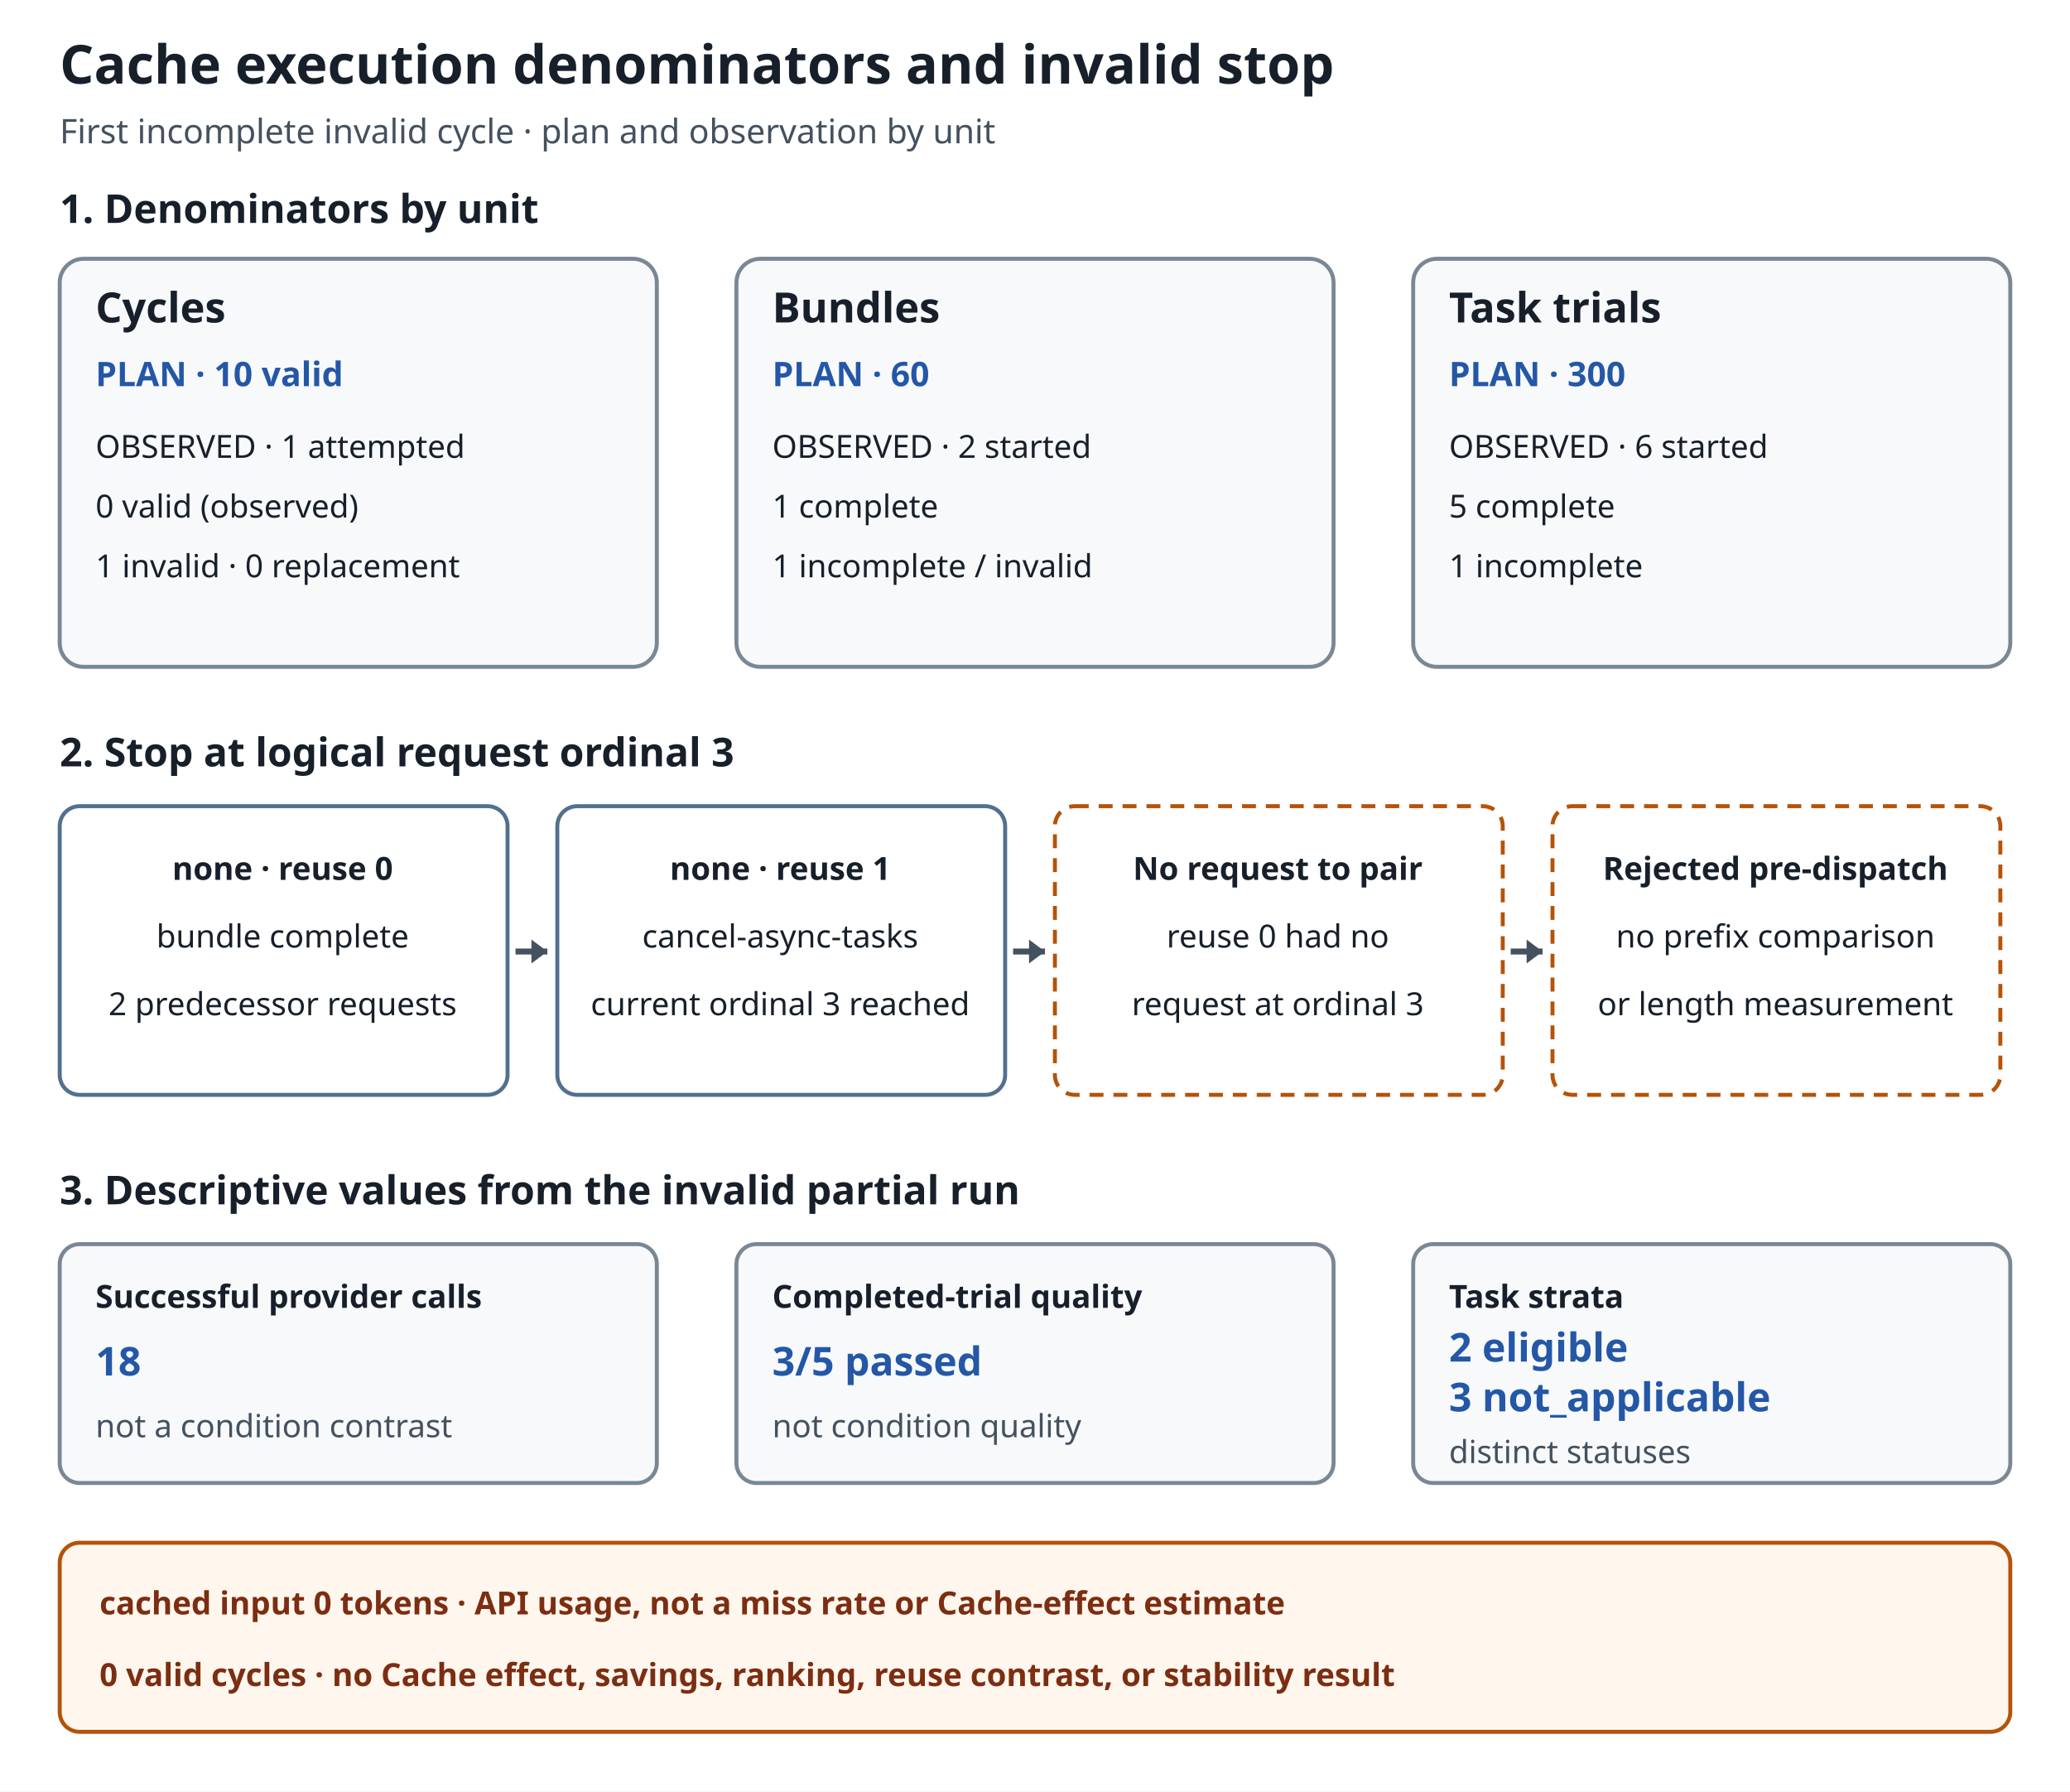
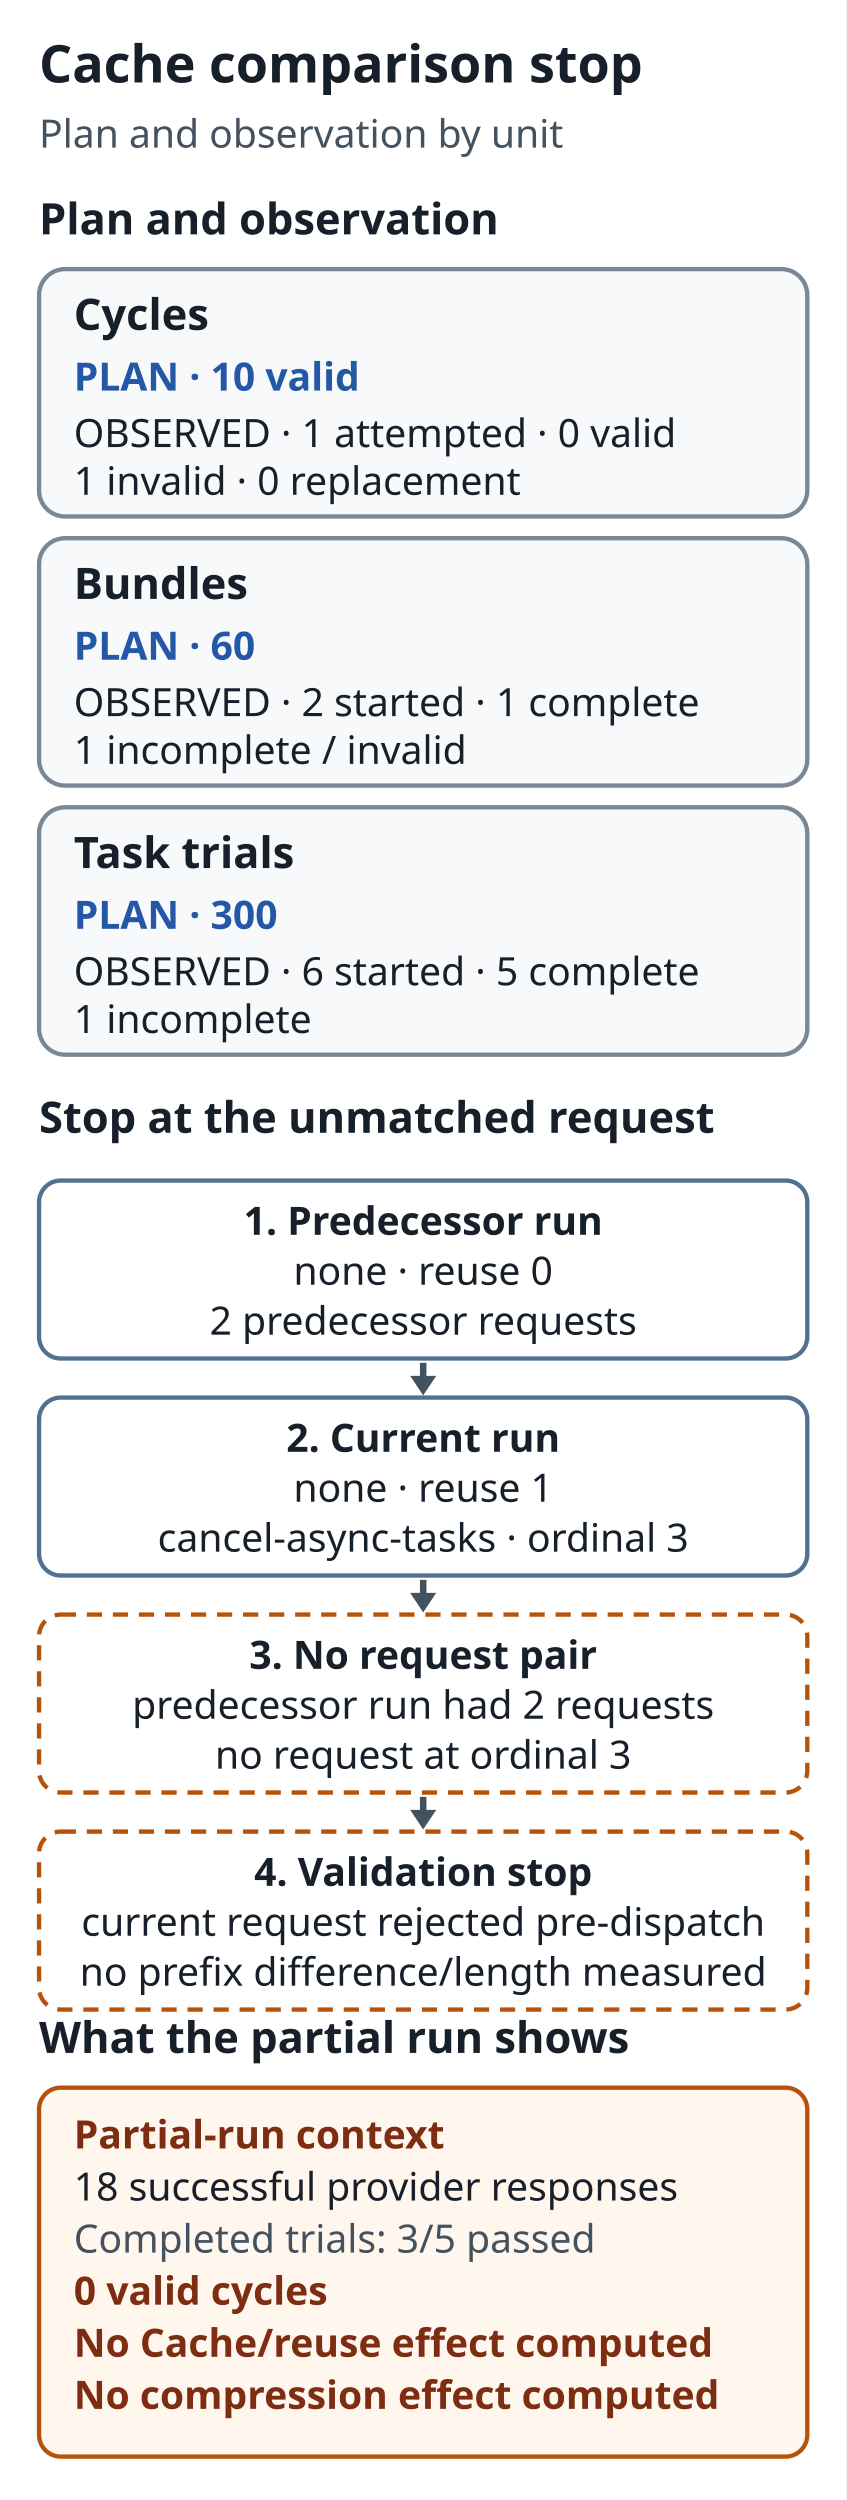
- <svg xmlns="http://www.w3.org/2000/svg" width="1040" height="900" viewBox="0 0 1040 900" role="img" aria-labelledby="title desc">
-   <rect width="1040" height="900" fill="#ffffff" />
+ <svg xmlns="http://www.w3.org/2000/svg" width="390" height="1152" viewBox="0 0 390 1152" role="img" aria-labelledby="title desc">
+   <rect width="390" height="1152" fill="#ffffff" />
  <g font-family="sans-serif" font-variant-numeric="tabular-nums">
-     <text x="30" y="42" font-size="27" font-weight="700" fill="#17202a">Cache execution denominators and invalid stop</text>
-     <text x="30" y="72" font-size="17" font-weight="400" fill="#44515f">First incomplete invalid cycle · plan and observation by unit</text>
-     <text x="30" y="112" font-size="20" font-weight="700" fill="#17202a">1. Denominators by unit</text>
-     <rect x="30" y="130" width="300" height="205" rx="12" fill="#f7f9fb" stroke="#7a8794" stroke-width="2" />
-     <text x="48" y="162" font-size="21" font-weight="700" fill="#17202a">Cycles</text>
-     <text x="48" y="194" font-size="17" font-weight="700" fill="#2457a6">PLAN · 10 valid</text>
-     <text x="48" y="230" font-size="16" font-weight="400" fill="#17202a">OBSERVED · 1 attempted</text>
-     <text x="48" y="260" font-size="16" font-weight="400" fill="#17202a">0 valid (observed)</text>
-     <text x="48" y="290" font-size="16" font-weight="400" fill="#17202a">1 invalid · 0 replacement</text>
-     <rect x="370" y="130" width="300" height="205" rx="12" fill="#f7f9fb" stroke="#7a8794" stroke-width="2" />
-     <text x="388" y="162" font-size="21" font-weight="700" fill="#17202a">Bundles</text>
-     <text x="388" y="194" font-size="17" font-weight="700" fill="#2457a6">PLAN · 60</text>
-     <text x="388" y="230" font-size="16" font-weight="400" fill="#17202a">OBSERVED · 2 started</text>
-     <text x="388" y="260" font-size="16" font-weight="400" fill="#17202a">1 complete</text>
-     <text x="388" y="290" font-size="16" font-weight="400" fill="#17202a">1 incomplete / invalid</text>
-     <rect x="710" y="130" width="300" height="205" rx="12" fill="#f7f9fb" stroke="#7a8794" stroke-width="2" />
-     <text x="728" y="162" font-size="21" font-weight="700" fill="#17202a">Task trials</text>
-     <text x="728" y="194" font-size="17" font-weight="700" fill="#2457a6">PLAN · 300</text>
-     <text x="728" y="230" font-size="16" font-weight="400" fill="#17202a">OBSERVED · 6 started</text>
-     <text x="728" y="260" font-size="16" font-weight="400" fill="#17202a">5 complete</text>
-     <text x="728" y="290" font-size="16" font-weight="400" fill="#17202a">1 incomplete</text>
-     <text x="30" y="385" font-size="20" font-weight="700" fill="#17202a">2. Stop at logical request ordinal 3</text>
-     <rect x="30" y="405" width="225" height="145" rx="10" fill="#ffffff" stroke="#52708f" stroke-width="2" />
-     <text x="142" y="442" font-size="16" font-weight="700" fill="#17202a" text-anchor="middle">none · reuse 0</text>
-     <text x="142" y="476" font-size="16" font-weight="400" fill="#17202a" text-anchor="middle">bundle complete</text>
-     <text x="142" y="510" font-size="16" font-weight="400" fill="#17202a" text-anchor="middle">2 predecessor requests</text>
-     <path d="M259,478 H275" stroke="#44515f" stroke-width="3" />
-     <path d="M275,478 l-8,-6 v12 z" fill="#44515f" />
-     <rect x="280" y="405" width="225" height="145" rx="10" fill="#ffffff" stroke="#52708f" stroke-width="2" />
-     <text x="392" y="442" font-size="16" font-weight="700" fill="#17202a" text-anchor="middle">none · reuse 1</text>
-     <text x="392" y="476" font-size="16" font-weight="400" fill="#17202a" text-anchor="middle">cancel-async-tasks</text>
-     <text x="392" y="510" font-size="16" font-weight="400" fill="#17202a" text-anchor="middle">current ordinal 3 reached</text>
-     <path d="M509,478 H525" stroke="#44515f" stroke-width="3" />
-     <path d="M525,478 l-8,-6 v12 z" fill="#44515f" />
-     <rect x="530" y="405" width="225" height="145" rx="10" fill="#ffffff" stroke="#b45309" stroke-width="2" stroke-dasharray="7 5" />
-     <text x="642" y="442" font-size="16" font-weight="700" fill="#17202a" text-anchor="middle">No request to pair</text>
-     <text x="642" y="476" font-size="16" font-weight="400" fill="#17202a" text-anchor="middle">reuse 0 had no</text>
-     <text x="642" y="510" font-size="16" font-weight="400" fill="#17202a" text-anchor="middle">request at ordinal 3</text>
-     <path d="M759,478 H775" stroke="#44515f" stroke-width="3" />
-     <path d="M775,478 l-8,-6 v12 z" fill="#44515f" />
-     <rect x="780" y="405" width="225" height="145" rx="10" fill="#ffffff" stroke="#b45309" stroke-width="2" stroke-dasharray="7 5" />
-     <text x="892" y="442" font-size="16" font-weight="700" fill="#17202a" text-anchor="middle">Rejected pre-dispatch</text>
-     <text x="892" y="476" font-size="16" font-weight="400" fill="#17202a" text-anchor="middle">no prefix comparison</text>
-     <text x="892" y="510" font-size="16" font-weight="400" fill="#17202a" text-anchor="middle">or length measurement</text>
-     <text x="30" y="605" font-size="20" font-weight="700" fill="#17202a">3. Descriptive values from the invalid partial run</text>
-     <rect x="30" y="625" width="300" height="120" rx="10" fill="#f7f9fb" stroke="#7a8794" stroke-width="2" />
-     <text x="48" y="657" font-size="16" font-weight="700" fill="#17202a">Successful provider calls</text>
-     <text x="48" y="691" font-size="20" font-weight="700" fill="#2457a6">18</text>
-     <text x="48" y="722" font-size="16" font-weight="400" fill="#44515f">not a condition contrast</text>
-     <rect x="370" y="625" width="300" height="120" rx="10" fill="#f7f9fb" stroke="#7a8794" stroke-width="2" />
-     <text x="388" y="657" font-size="16" font-weight="700" fill="#17202a">Completed-trial quality</text>
-     <text x="388" y="691" font-size="20" font-weight="700" fill="#2457a6">3/5 passed</text>
-     <text x="388" y="722" font-size="16" font-weight="400" fill="#44515f">not condition quality</text>
-     <rect x="710" y="625" width="300" height="120" rx="10" fill="#f7f9fb" stroke="#7a8794" stroke-width="2" />
-     <text x="728" y="657" font-size="16" font-weight="700" fill="#17202a">Task strata</text>
-     <text x="728" y="684" font-size="20" font-weight="700" fill="#2457a6">2 eligible</text>
-     <text x="728" y="709" font-size="20" font-weight="700" fill="#2457a6">3 not_applicable</text>
-     <text x="728" y="735" font-size="16" font-weight="400" fill="#44515f">distinct statuses</text>
-     <rect x="30" y="775" width="980" height="95" rx="10" fill="#fff7ed" stroke="#b45309" stroke-width="2" />
-     <text x="50" y="811" font-size="16" font-weight="700" fill="#7c2d12">cached input 0 tokens · API usage, not a miss rate or Cache-effect estimate</text>
-     <text x="50" y="847" font-size="16" font-weight="700" fill="#7c2d12">0 valid cycles · no Cache effect, savings, ranking, reuse contrast, or stability result</text>
+     <text x="18" y="38" font-size="24" font-weight="700" fill="#17202a">Cache comparison stop</text>
+     <text x="18" y="68" font-size="18" font-weight="400" fill="#44515f">Plan and observation by unit</text>
+     <text x="18" y="108" font-size="20" font-weight="700" fill="#17202a">Plan and observation</text>
+     <rect x="18" y="124" width="354" height="114" rx="12" fill="#f7f9fb" stroke="#7a8794" stroke-width="2" />
+     <text x="34" y="152" font-size="20" font-weight="700" fill="#17202a">Cycles</text>
+     <text x="34" y="180" font-size="18" font-weight="700" fill="#2457a6">PLAN · 10 valid</text>
+     <text x="34" y="206" font-size="18" font-weight="400" fill="#17202a">OBSERVED · 1 attempted · 0 valid</text>
+     <text x="34" y="228" font-size="18" font-weight="400" fill="#17202a">1 invalid · 0 replacement</text>
+     <rect x="18" y="248" width="354" height="114" rx="12" fill="#f7f9fb" stroke="#7a8794" stroke-width="2" />
+     <text x="34" y="276" font-size="20" font-weight="700" fill="#17202a">Bundles</text>
+     <text x="34" y="304" font-size="18" font-weight="700" fill="#2457a6">PLAN · 60</text>
+     <text x="34" y="330" font-size="18" font-weight="400" fill="#17202a">OBSERVED · 2 started · 1 complete</text>
+     <text x="34" y="352" font-size="18" font-weight="400" fill="#17202a">1 incomplete / invalid</text>
+     <rect x="18" y="372" width="354" height="114" rx="12" fill="#f7f9fb" stroke="#7a8794" stroke-width="2" />
+     <text x="34" y="400" font-size="20" font-weight="700" fill="#17202a">Task trials</text>
+     <text x="34" y="428" font-size="18" font-weight="700" fill="#2457a6">PLAN · 300</text>
+     <text x="34" y="454" font-size="18" font-weight="400" fill="#17202a">OBSERVED · 6 started · 5 complete</text>
+     <text x="34" y="476" font-size="18" font-weight="400" fill="#17202a">1 incomplete</text>
+     <text x="18" y="522" font-size="20" font-weight="700" fill="#17202a">Stop at the unmatched request</text>
+     <rect x="18" y="544" width="354" height="82" rx="10" fill="#ffffff" stroke="#52708f" stroke-width="2" />
+     <text x="195" y="569" font-size="18" font-weight="700" fill="#17202a" text-anchor="middle">1. Predecessor run</text>
+     <text x="195" y="592" font-size="18" font-weight="400" fill="#17202a" text-anchor="middle">none · reuse 0</text>
+     <text x="195" y="615" font-size="18" font-weight="400" fill="#17202a" text-anchor="middle">2 predecessor requests</text>
+     <path d="M195,628 V640" stroke="#44515f" stroke-width="3" />
+     <path d="M195,643 l-6,-9 h12 z" fill="#44515f" />
+     <rect x="18" y="644" width="354" height="82" rx="10" fill="#ffffff" stroke="#52708f" stroke-width="2" />
+     <text x="195" y="669" font-size="18" font-weight="700" fill="#17202a" text-anchor="middle">2. Current run</text>
+     <text x="195" y="692" font-size="18" font-weight="400" fill="#17202a" text-anchor="middle">none · reuse 1</text>
+     <text x="195" y="715" font-size="18" font-weight="400" fill="#17202a" text-anchor="middle">cancel-async-tasks · ordinal 3</text>
+     <path d="M195,728 V740" stroke="#44515f" stroke-width="3" />
+     <path d="M195,743 l-6,-9 h12 z" fill="#44515f" />
+     <rect x="18" y="744" width="354" height="82" rx="10" fill="#ffffff" stroke="#b45309" stroke-width="2" stroke-dasharray="7 5" />
+     <text x="195" y="769" font-size="18" font-weight="700" fill="#17202a" text-anchor="middle">3. No request pair</text>
+     <text x="195" y="792" font-size="18" font-weight="400" fill="#17202a" text-anchor="middle">predecessor run had 2 requests</text>
+     <text x="195" y="815" font-size="18" font-weight="400" fill="#17202a" text-anchor="middle">no request at ordinal 3</text>
+     <path d="M195,828 V840" stroke="#44515f" stroke-width="3" />
+     <path d="M195,843 l-6,-9 h12 z" fill="#44515f" />
+     <rect x="18" y="844" width="354" height="82" rx="10" fill="#ffffff" stroke="#b45309" stroke-width="2" stroke-dasharray="7 5" />
+     <text x="195" y="869" font-size="18" font-weight="700" fill="#17202a" text-anchor="middle">4. Validation stop</text>
+     <text x="195" y="892" font-size="18" font-weight="400" fill="#17202a" text-anchor="middle">current request rejected pre-dispatch</text>
+     <text x="195" y="915" font-size="18" font-weight="400" fill="#17202a" text-anchor="middle">no prefix difference/length measured</text>
+     <text x="18" y="946" font-size="20" font-weight="700" fill="#17202a">What the partial run shows</text>
+     <rect x="18" y="962" width="354" height="170" rx="10" fill="#fff7ed" stroke="#b45309" stroke-width="2" />
+     <text x="34" y="990" font-size="18" font-weight="700" fill="#7c2d12">Partial-run context</text>
+     <text x="34" y="1014" font-size="18" font-weight="400" fill="#17202a">18 successful provider responses</text>
+     <text x="34" y="1038" font-size="18" font-weight="400" fill="#44515f">Completed trials: 3/5 passed</text>
+     <text x="34" y="1062" font-size="18" font-weight="700" fill="#7c2d12">0 valid cycles</text>
+     <text x="34" y="1086" font-size="18" font-weight="700" fill="#7c2d12">No Cache/reuse effect computed</text>
+     <text x="34" y="1110" font-size="18" font-weight="700" fill="#7c2d12">No compression effect computed</text>
  </g>
</svg>
